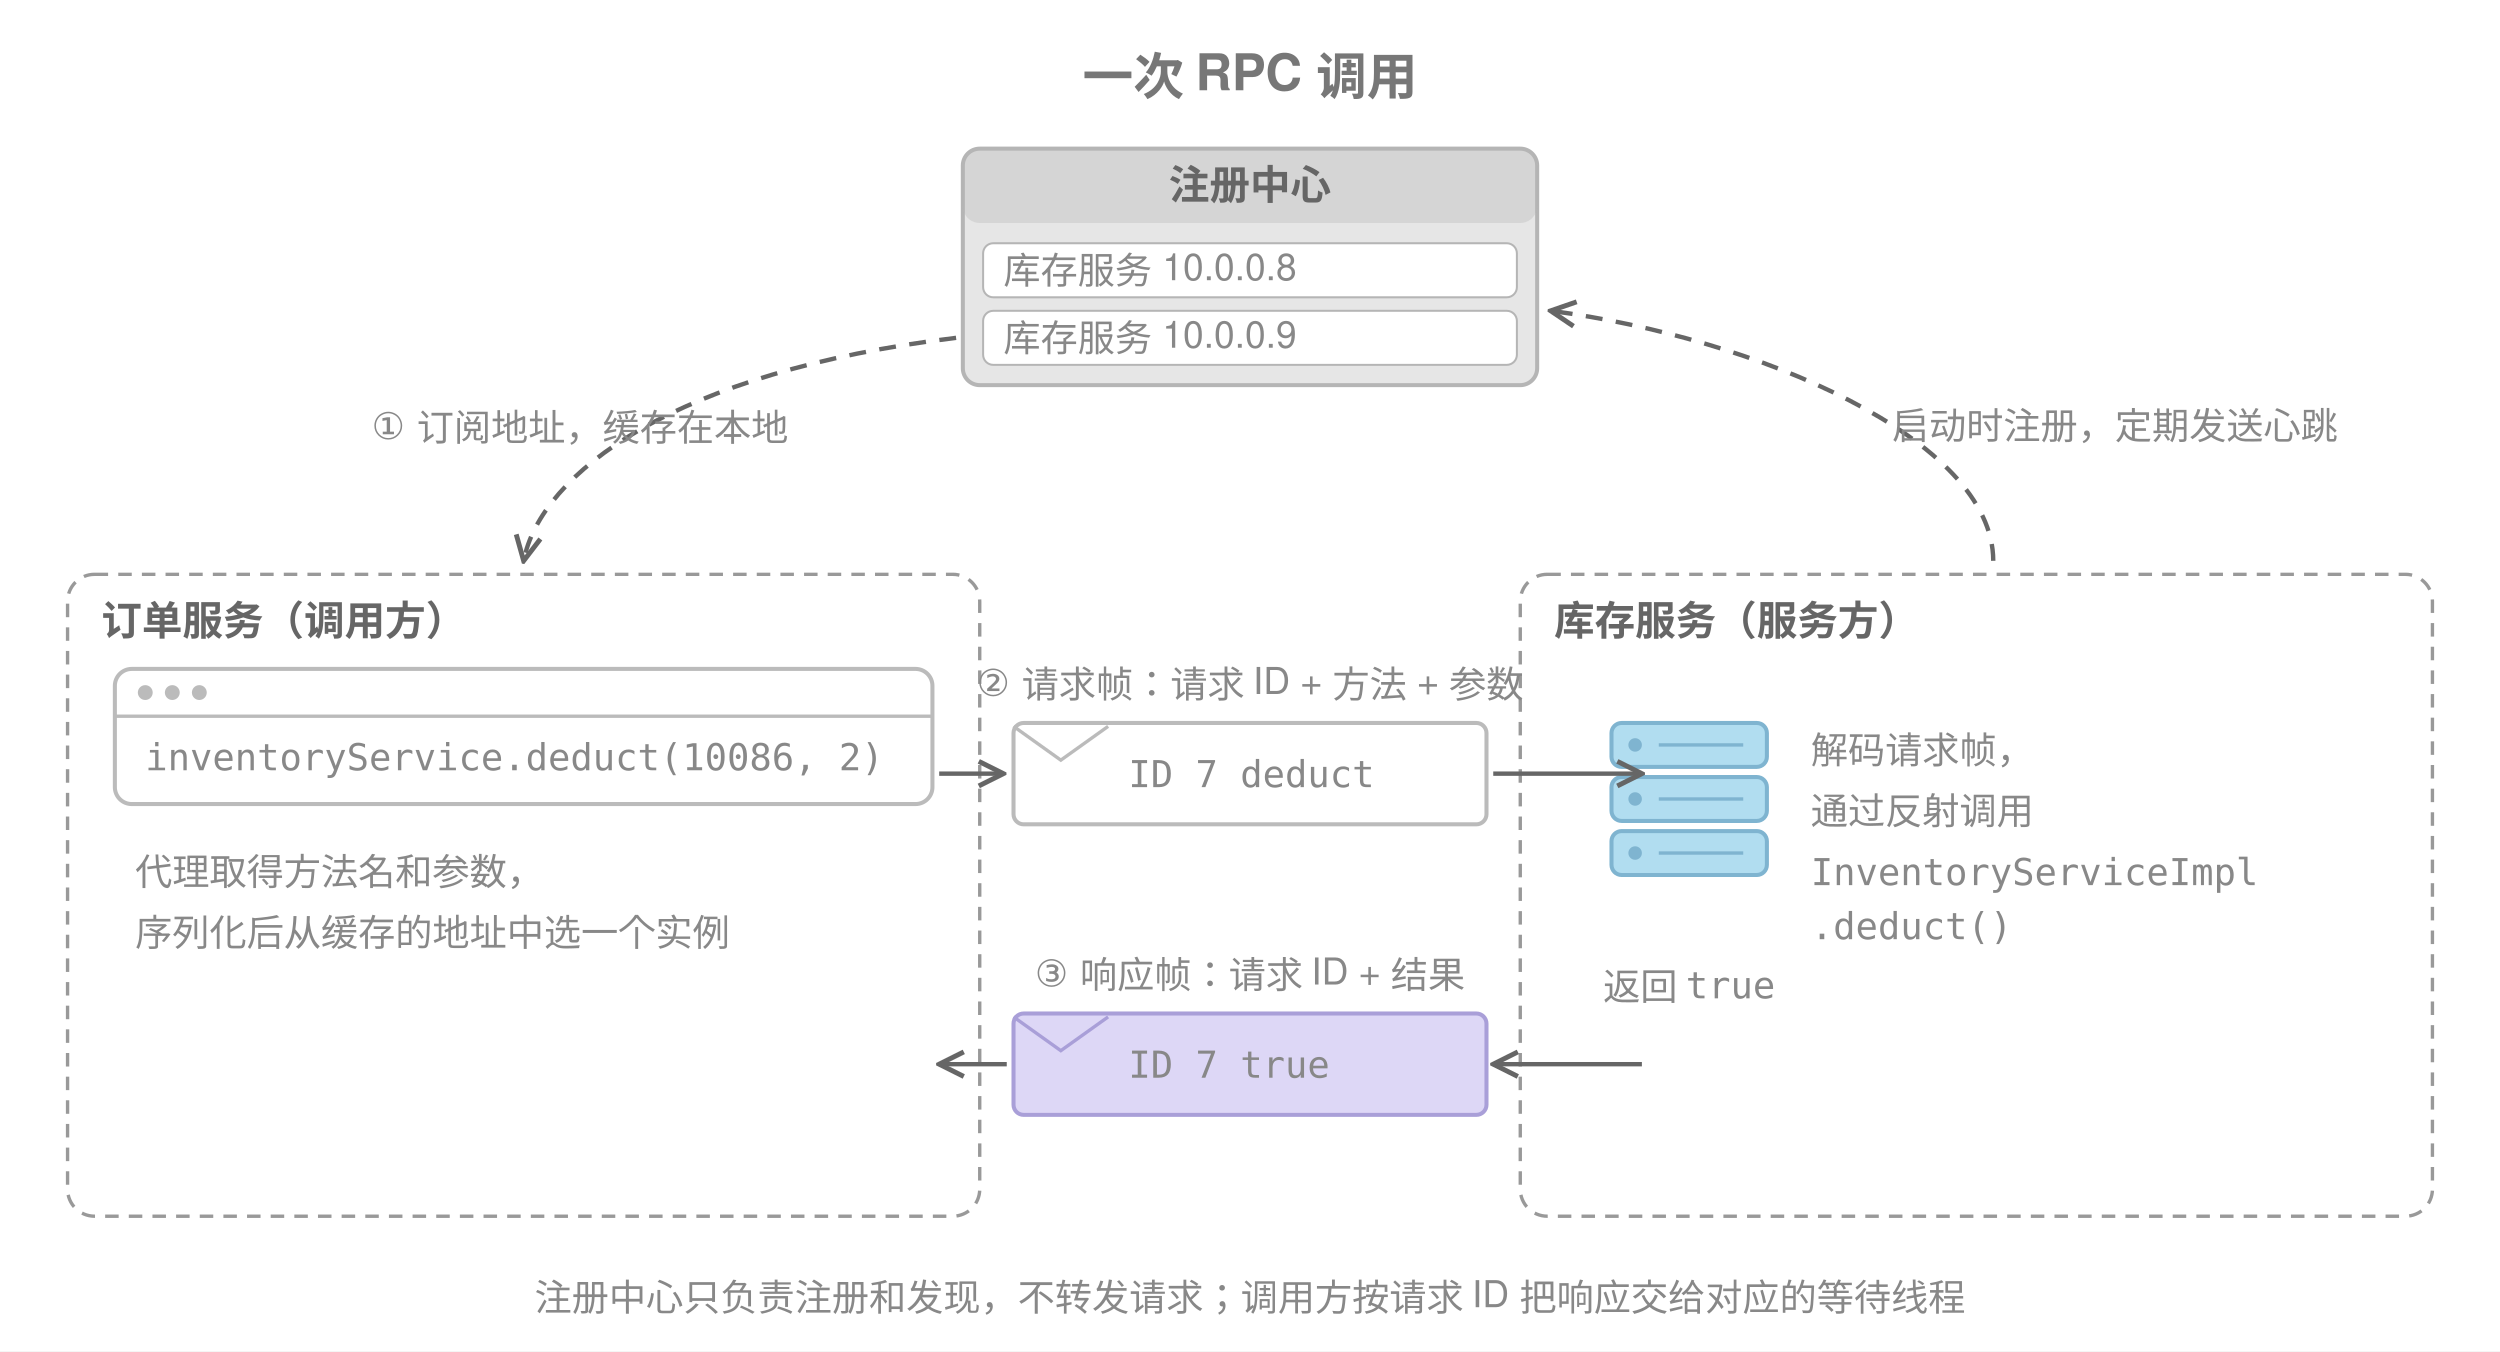
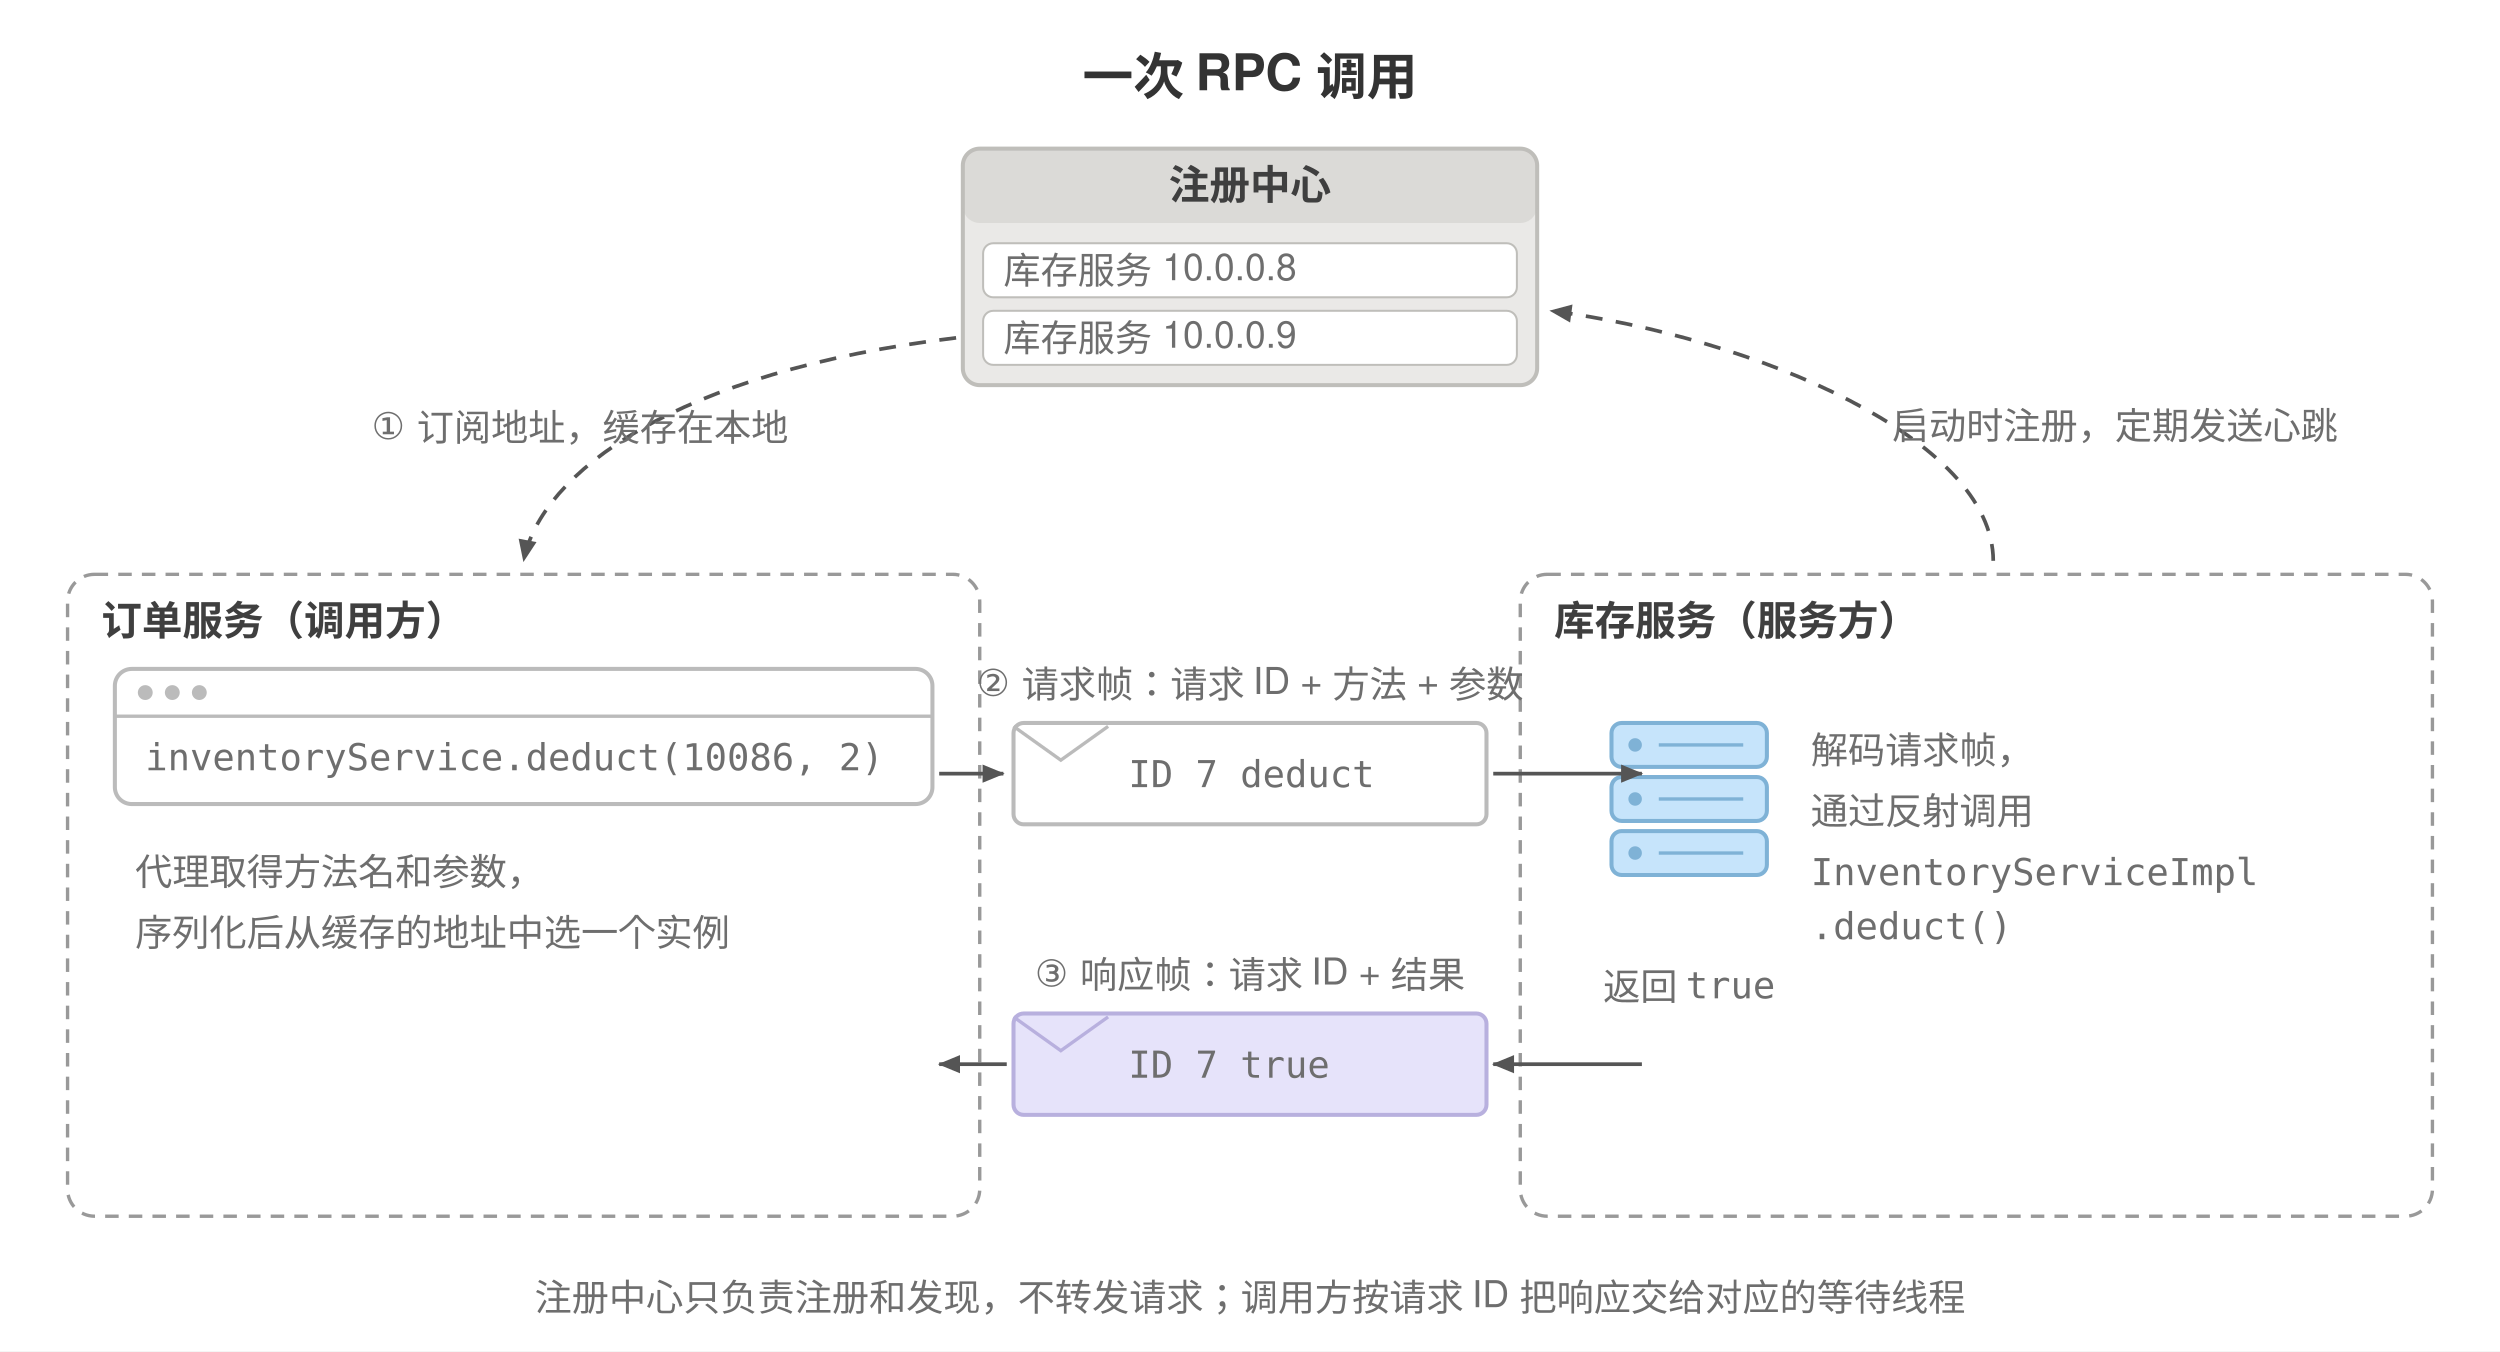
<svg xmlns="http://www.w3.org/2000/svg" width="740" height="400" viewBox="0 0 740 400">
  <style>
-     text { font-family: "PingFang SC", "Microsoft YaHei", Helvetica, Arial, sans-serif; fill: #666; font-size: 12px; }
-     .title { font-weight: bold; font-size: 15px; fill: #777; text-anchor: middle; }
+     text { font-family: "PingFang SC", "Microsoft YaHei", Helvetica, Arial, sans-serif; fill: #3F3F3F; font-size: 12px; }
+     .title { font-weight: bold; font-size: 15px; fill: #333; text-anchor: middle; }
    .b { font-weight: bold; }
    .c { text-anchor: middle; }
    .e { text-anchor: end; }
    .note { fill: #C0605A; }
    .ok { fill: #6A9F68; }
-     .sub { font-size: 11px; fill: #888; }
+     .sub { font-size: 11px; fill: #6E6E6E; }
    .mono { font-family: Menlo, Consolas, monospace; }
-     .arrow { stroke: #666; stroke-width: 1.3; fill: none; marker-end: url(#a); }
+     .arrow { stroke: #555; stroke-width: 1.1; fill: none; marker-end: url(#a); }
    .red { stroke: #C0605A; marker-end: url(#r); }
    .green { stroke: #6A9F68; marker-end: url(#g); }
    .dash { stroke-dasharray: 5 4; }
-     .line { stroke: #666; stroke-width: 1.3; fill: none; }
+     .line { stroke: #555; stroke-width: 1.1; fill: none; }
    .frame { fill: none; stroke: #999; stroke-width: 1; stroke-dasharray: 4 3; }
    .shadow { fill: #DADADA; }
  </style>
  <defs>
    <marker id="a" viewBox="0 0 10 10" refX="9" refY="5" markerWidth="7" markerHeight="7" orient="auto-start-reverse">
-       <path d="M1,1 L9,5 L1,9" fill="none" stroke="#666" stroke-width="1.6" />
+       <path d="M1,1.5 L9.5,5 L1,8.5 z" fill="#555" />
    </marker>
    <marker id="r" viewBox="0 0 10 10" refX="9" refY="5" markerWidth="7" markerHeight="7" orient="auto-start-reverse">
-       <path d="M1,1 L9,5 L1,9" fill="none" stroke="#C0605A" stroke-width="1.6" />
+       <path d="M1,1.5 L9.5,5 L1,8.5 z" fill="#C0605A" />
    </marker>
    <marker id="g" viewBox="0 0 10 10" refX="9" refY="5" markerWidth="7" markerHeight="7" orient="auto-start-reverse">
-       <path d="M1,1 L9,5 L1,9" fill="none" stroke="#6A9F68" stroke-width="1.6" />
+       <path d="M1,1.5 L9.5,5 L1,8.5 z" fill="#6A9F68" />
    </marker>
  </defs>
  <rect width="100%" height="100%" fill="#FFFFFF" />
  <text x="370" y="28" class="title">一次 RPC 调用</text>
-   <rect x="285" y="44" width="170" height="70" rx="5" fill="#E6E6E6" stroke="#B5B5B5" stroke-width="1.2" />
-   <rect x="285" y="44" width="170" height="22" rx="5" fill="#B5B5B5" opacity="0.35" />
+   <rect x="285" y="44" width="170" height="70" rx="5" fill="#EAE9E7" stroke="#BFBEBA" stroke-width="1.2" />
+   <rect x="285" y="44" width="170" height="22" rx="5" fill="#BFBEBA" opacity="0.35" />
  <text x="370" y="59" class="c b">注册中心</text>
-   <rect x="291" y="72" width="158" height="16" rx="3" fill="#FFFFFF" stroke="#B5B5B5" stroke-width="0.6" />
+   <rect x="291" y="72" width="158" height="16" rx="3" fill="#FFFFFF" stroke="#BFBEBA" stroke-width="0.6" />
  <text x="297" y="84" class="sub">库存服务 10.0.0.8</text>
-   <rect x="291" y="92" width="158" height="16" rx="3" fill="#FFFFFF" stroke="#B5B5B5" stroke-width="0.6" />
+   <rect x="291" y="92" width="158" height="16" rx="3" fill="#FFFFFF" stroke="#BFBEBA" stroke-width="0.6" />
  <text x="297" y="104" class="sub">库存服务 10.0.0.9</text>
  <rect x="20" y="170" width="270" height="190" rx="8" class="frame" />
  <text x="30" y="188" class="b">订单服务（调用方）</text>
  <rect x="34" y="198" width="242" height="40" rx="5" fill="#FFFFFF" stroke="#BBBBBB" stroke-width="1.2" />
  <line x1="34" y1="212" x2="276" y2="212" stroke="#BBBBBB" stroke-width="1" />
  <circle cx="43" cy="205" r="2.2" fill="#BBBBBB" />
  <circle cx="51" cy="205" r="2.2" fill="#BBBBBB" />
  <circle cx="59" cy="205" r="2.2" fill="#BBBBBB" />
  <text x="43" y="228" class="sub mono">inventoryService.deduct(10086, 2)</text>
  <text x="40" y="262" class="sub">代理取得方法名和参数，</text>
  <text x="40" y="280" class="sub">序列化后从缓存的地址中选一个实例</text>
  <rect x="450" y="170" width="270" height="190" rx="8" class="frame" />
  <text x="460" y="188" class="b">库存服务（服务方）</text>
-   <rect x="477" y="214" width="46" height="13" rx="3" fill="#B1DDF0" stroke="#7FB4D0" stroke-width="1.2" />
-   <circle cx="484" cy="220.5" r="2" fill="#7FB4D0" />
-   <line x1="491" y1="220.5" x2="516" y2="220.5" stroke="#7FB4D0" stroke-width="1" />
-   <rect x="477" y="230" width="46" height="13" rx="3" fill="#B1DDF0" stroke="#7FB4D0" stroke-width="1.2" />
-   <circle cx="484" cy="236.5" r="2" fill="#7FB4D0" />
-   <line x1="491" y1="236.5" x2="516" y2="236.5" stroke="#7FB4D0" stroke-width="1" />
-   <rect x="477" y="246" width="46" height="13" rx="3" fill="#B1DDF0" stroke="#7FB4D0" stroke-width="1.2" />
-   <circle cx="484" cy="252.5" r="2" fill="#7FB4D0" />
-   <line x1="491" y1="252.5" x2="516" y2="252.5" stroke="#7FB4D0" stroke-width="1" />
+   <rect x="477" y="214" width="46" height="13" rx="3" fill="#C6E4FB" stroke="#7FB2D6" stroke-width="1.2" />
+   <circle cx="484" cy="220.5" r="2" fill="#7FB2D6" />
+   <line x1="491" y1="220.5" x2="516" y2="220.5" stroke="#7FB2D6" stroke-width="1" />
+   <rect x="477" y="230" width="46" height="13" rx="3" fill="#C6E4FB" stroke="#7FB2D6" stroke-width="1.2" />
+   <circle cx="484" cy="236.5" r="2" fill="#7FB2D6" />
+   <line x1="491" y1="236.5" x2="516" y2="236.5" stroke="#7FB2D6" stroke-width="1" />
+   <rect x="477" y="246" width="46" height="13" rx="3" fill="#C6E4FB" stroke="#7FB2D6" stroke-width="1.2" />
+   <circle cx="484" cy="252.5" r="2" fill="#7FB2D6" />
+   <line x1="491" y1="252.5" x2="516" y2="252.5" stroke="#7FB2D6" stroke-width="1" />
  <text x="536" y="226" class="sub">解码请求帧，</text>
  <text x="536" y="244" class="sub">通过反射调用</text>
  <text x="536" y="262" class="sub mono">InventoryServiceImpl</text>
  <text x="536" y="278" class="sub mono">.deduct()</text>
  <text x="500" y="296" class="c sub mono">返回 true</text>
  <rect x="300" y="214" width="140" height="30" rx="3" fill="#FFFFFF" stroke="#BBBBBB" stroke-width="1.2" />
  <path d="M300,215 L314,225 L328,215" fill="none" stroke="#BBBBBB" stroke-width="1" />
  <text x="334" y="233" class="sub mono">ID 7 deduct</text>
  <line x1="278" y1="229" x2="297" y2="229" class="arrow " />
  <line x1="442" y1="229" x2="486" y2="229" class="arrow " />
  <text x="370" y="206" class="c sub">② 请求帧：请求 ID + 方法 + 参数</text>
-   <rect x="300" y="300" width="140" height="30" rx="3" fill="#DDD7F6" stroke="#A99FD8" stroke-width="1.2" />
-   <path d="M300,301 L314,311 L328,301" fill="none" stroke="#A99FD8" stroke-width="1" />
+   <rect x="300" y="300" width="140" height="30" rx="3" fill="#E6E3FA" stroke="#B8B0DE" stroke-width="1.2" />
+   <path d="M300,301 L314,311 L328,301" fill="none" stroke="#B8B0DE" stroke-width="1" />
  <text x="334" y="319" class="sub mono">ID 7 true</text>
  <line x1="486" y1="315" x2="442" y2="315" class="arrow " />
  <line x1="298" y1="315" x2="278" y2="315" class="arrow " />
  <text x="370" y="292" class="c sub">③ 响应帧：请求 ID + 结果</text>
  <path d="M283,100 C200,110 160,140 155,166" class="arrow dash" />
  <text x="110" y="130" class="sub">① 订阅地址，缓存在本地</text>
  <path d="M590,166 C590,130 520,100 459,92" class="arrow dash" />
  <text x="560" y="130" class="sub">启动时注册，定期发送心跳</text>
  <text x="370" y="388" class="c sub">注册中心只负责注册和发现，不转发请求；调用方按请求 ID 把响应交给对应的等待线程</text>
</svg>
